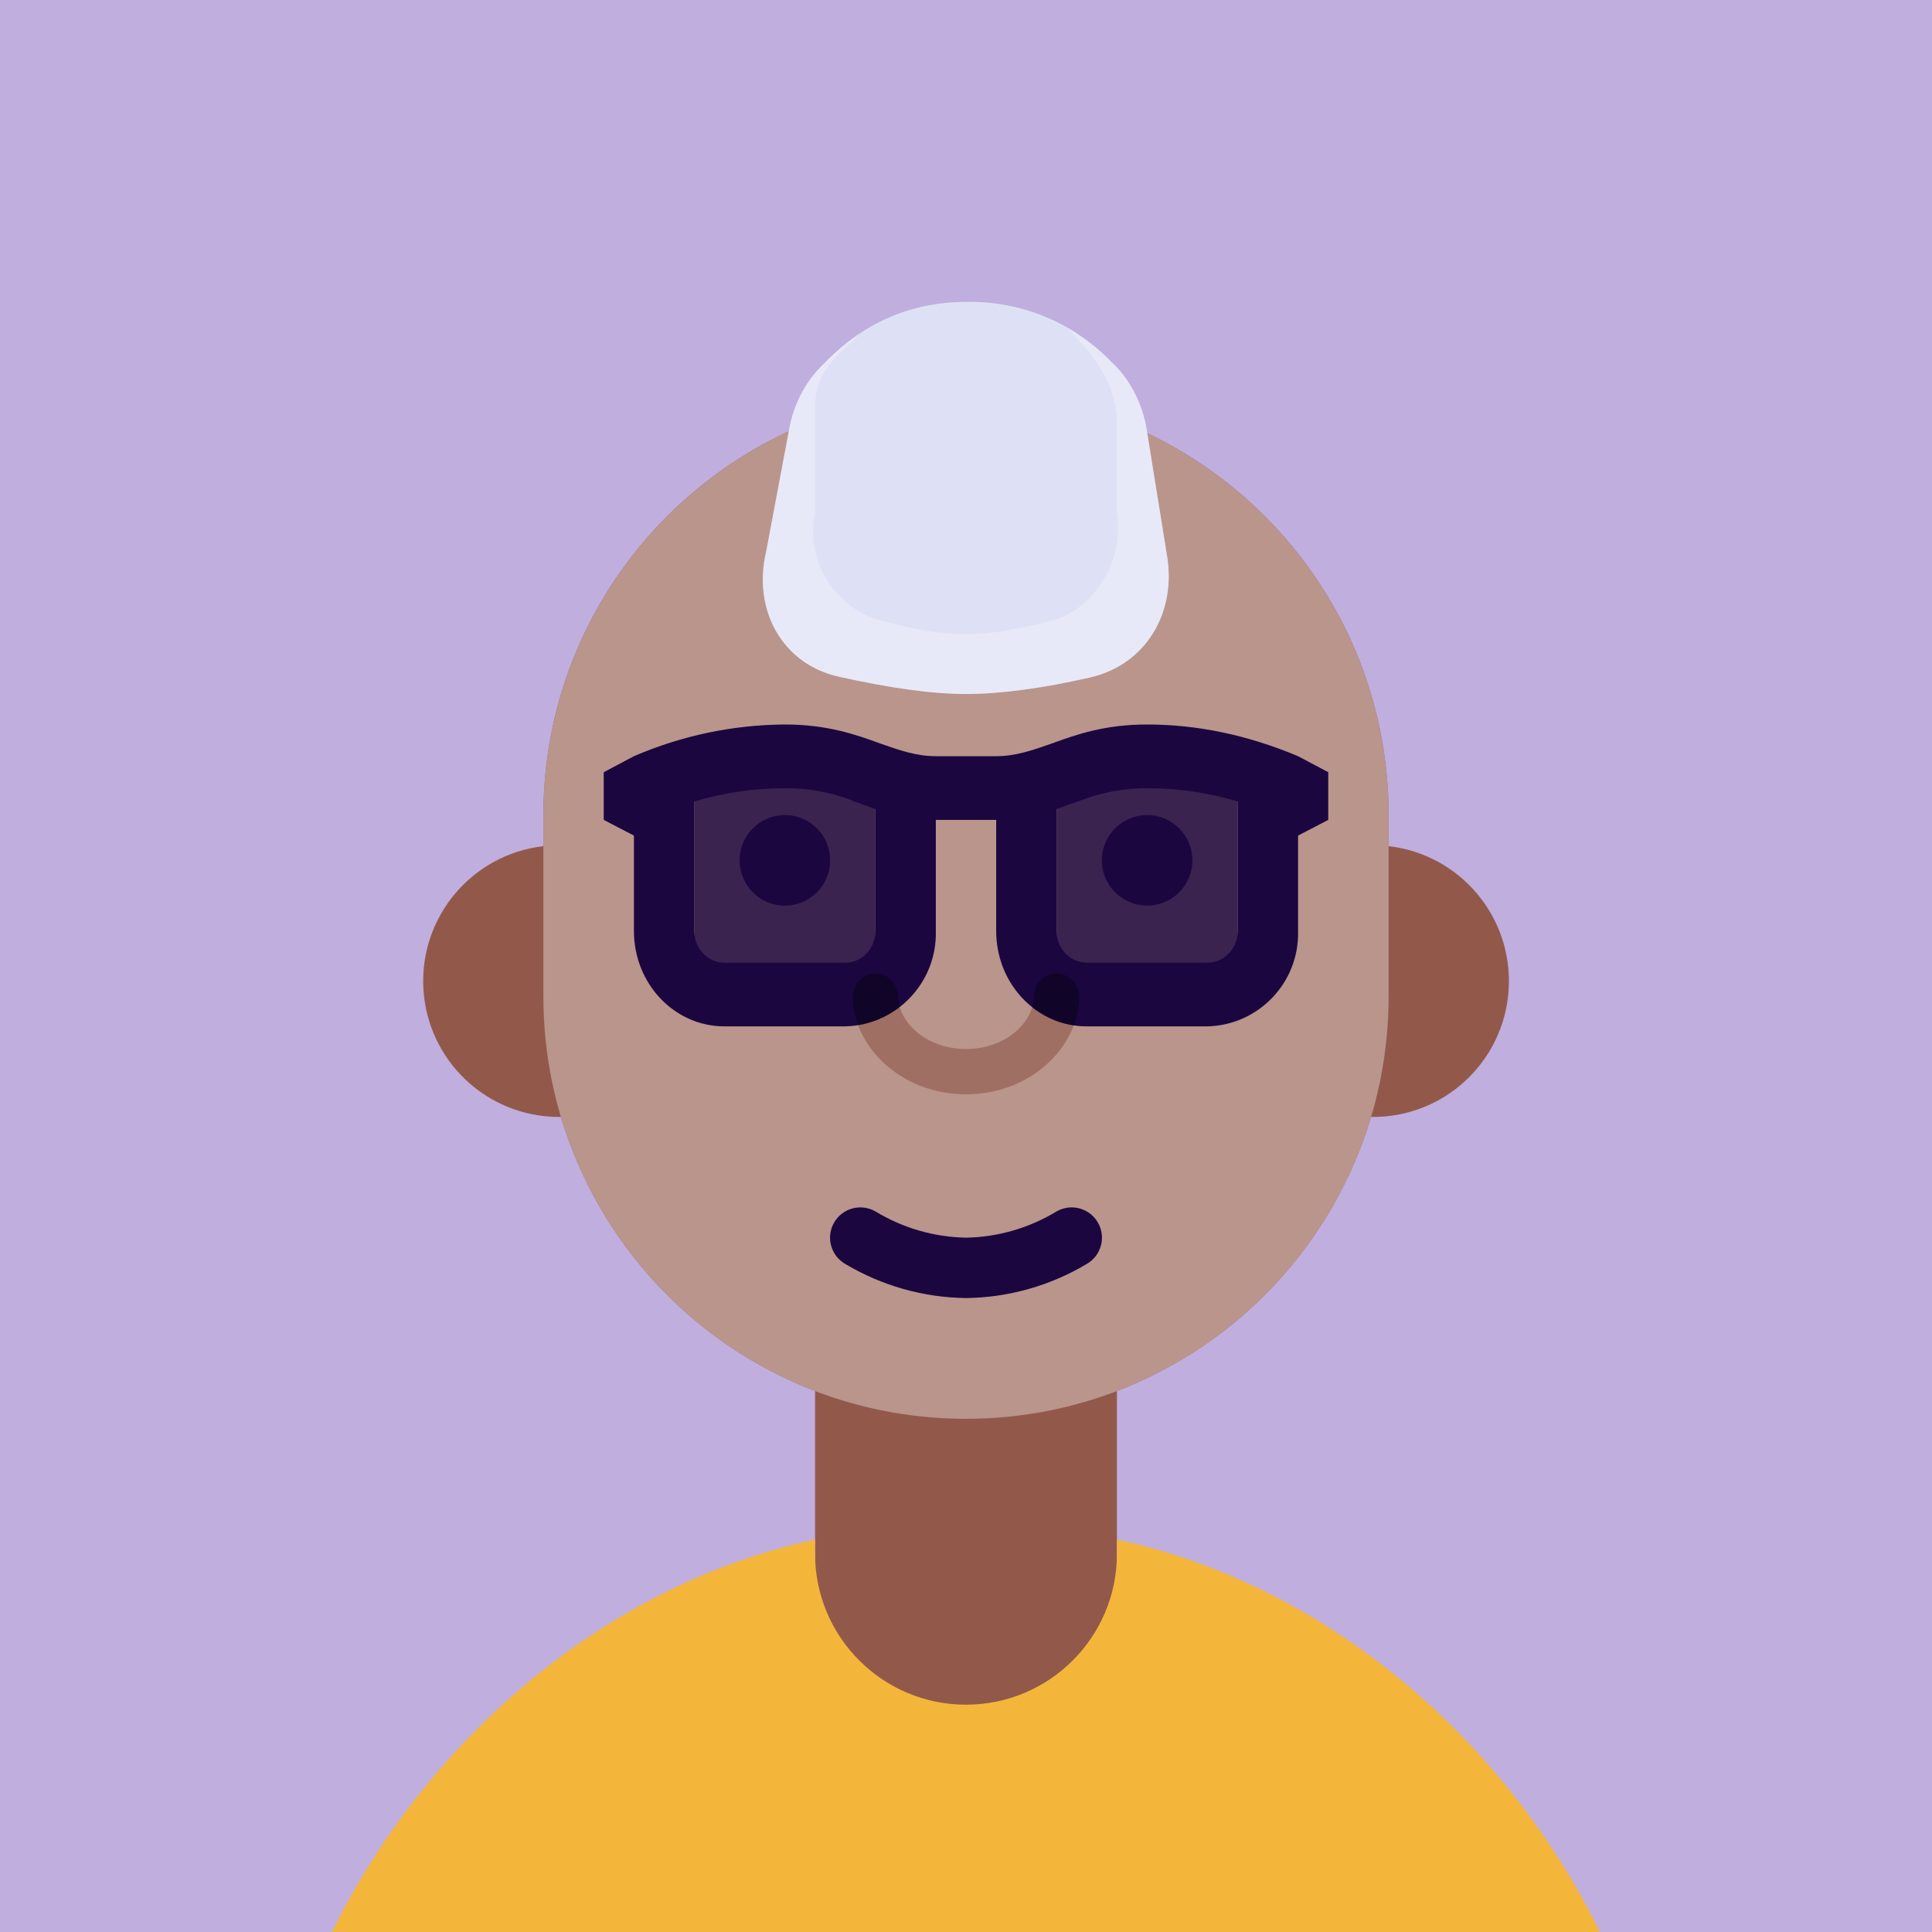
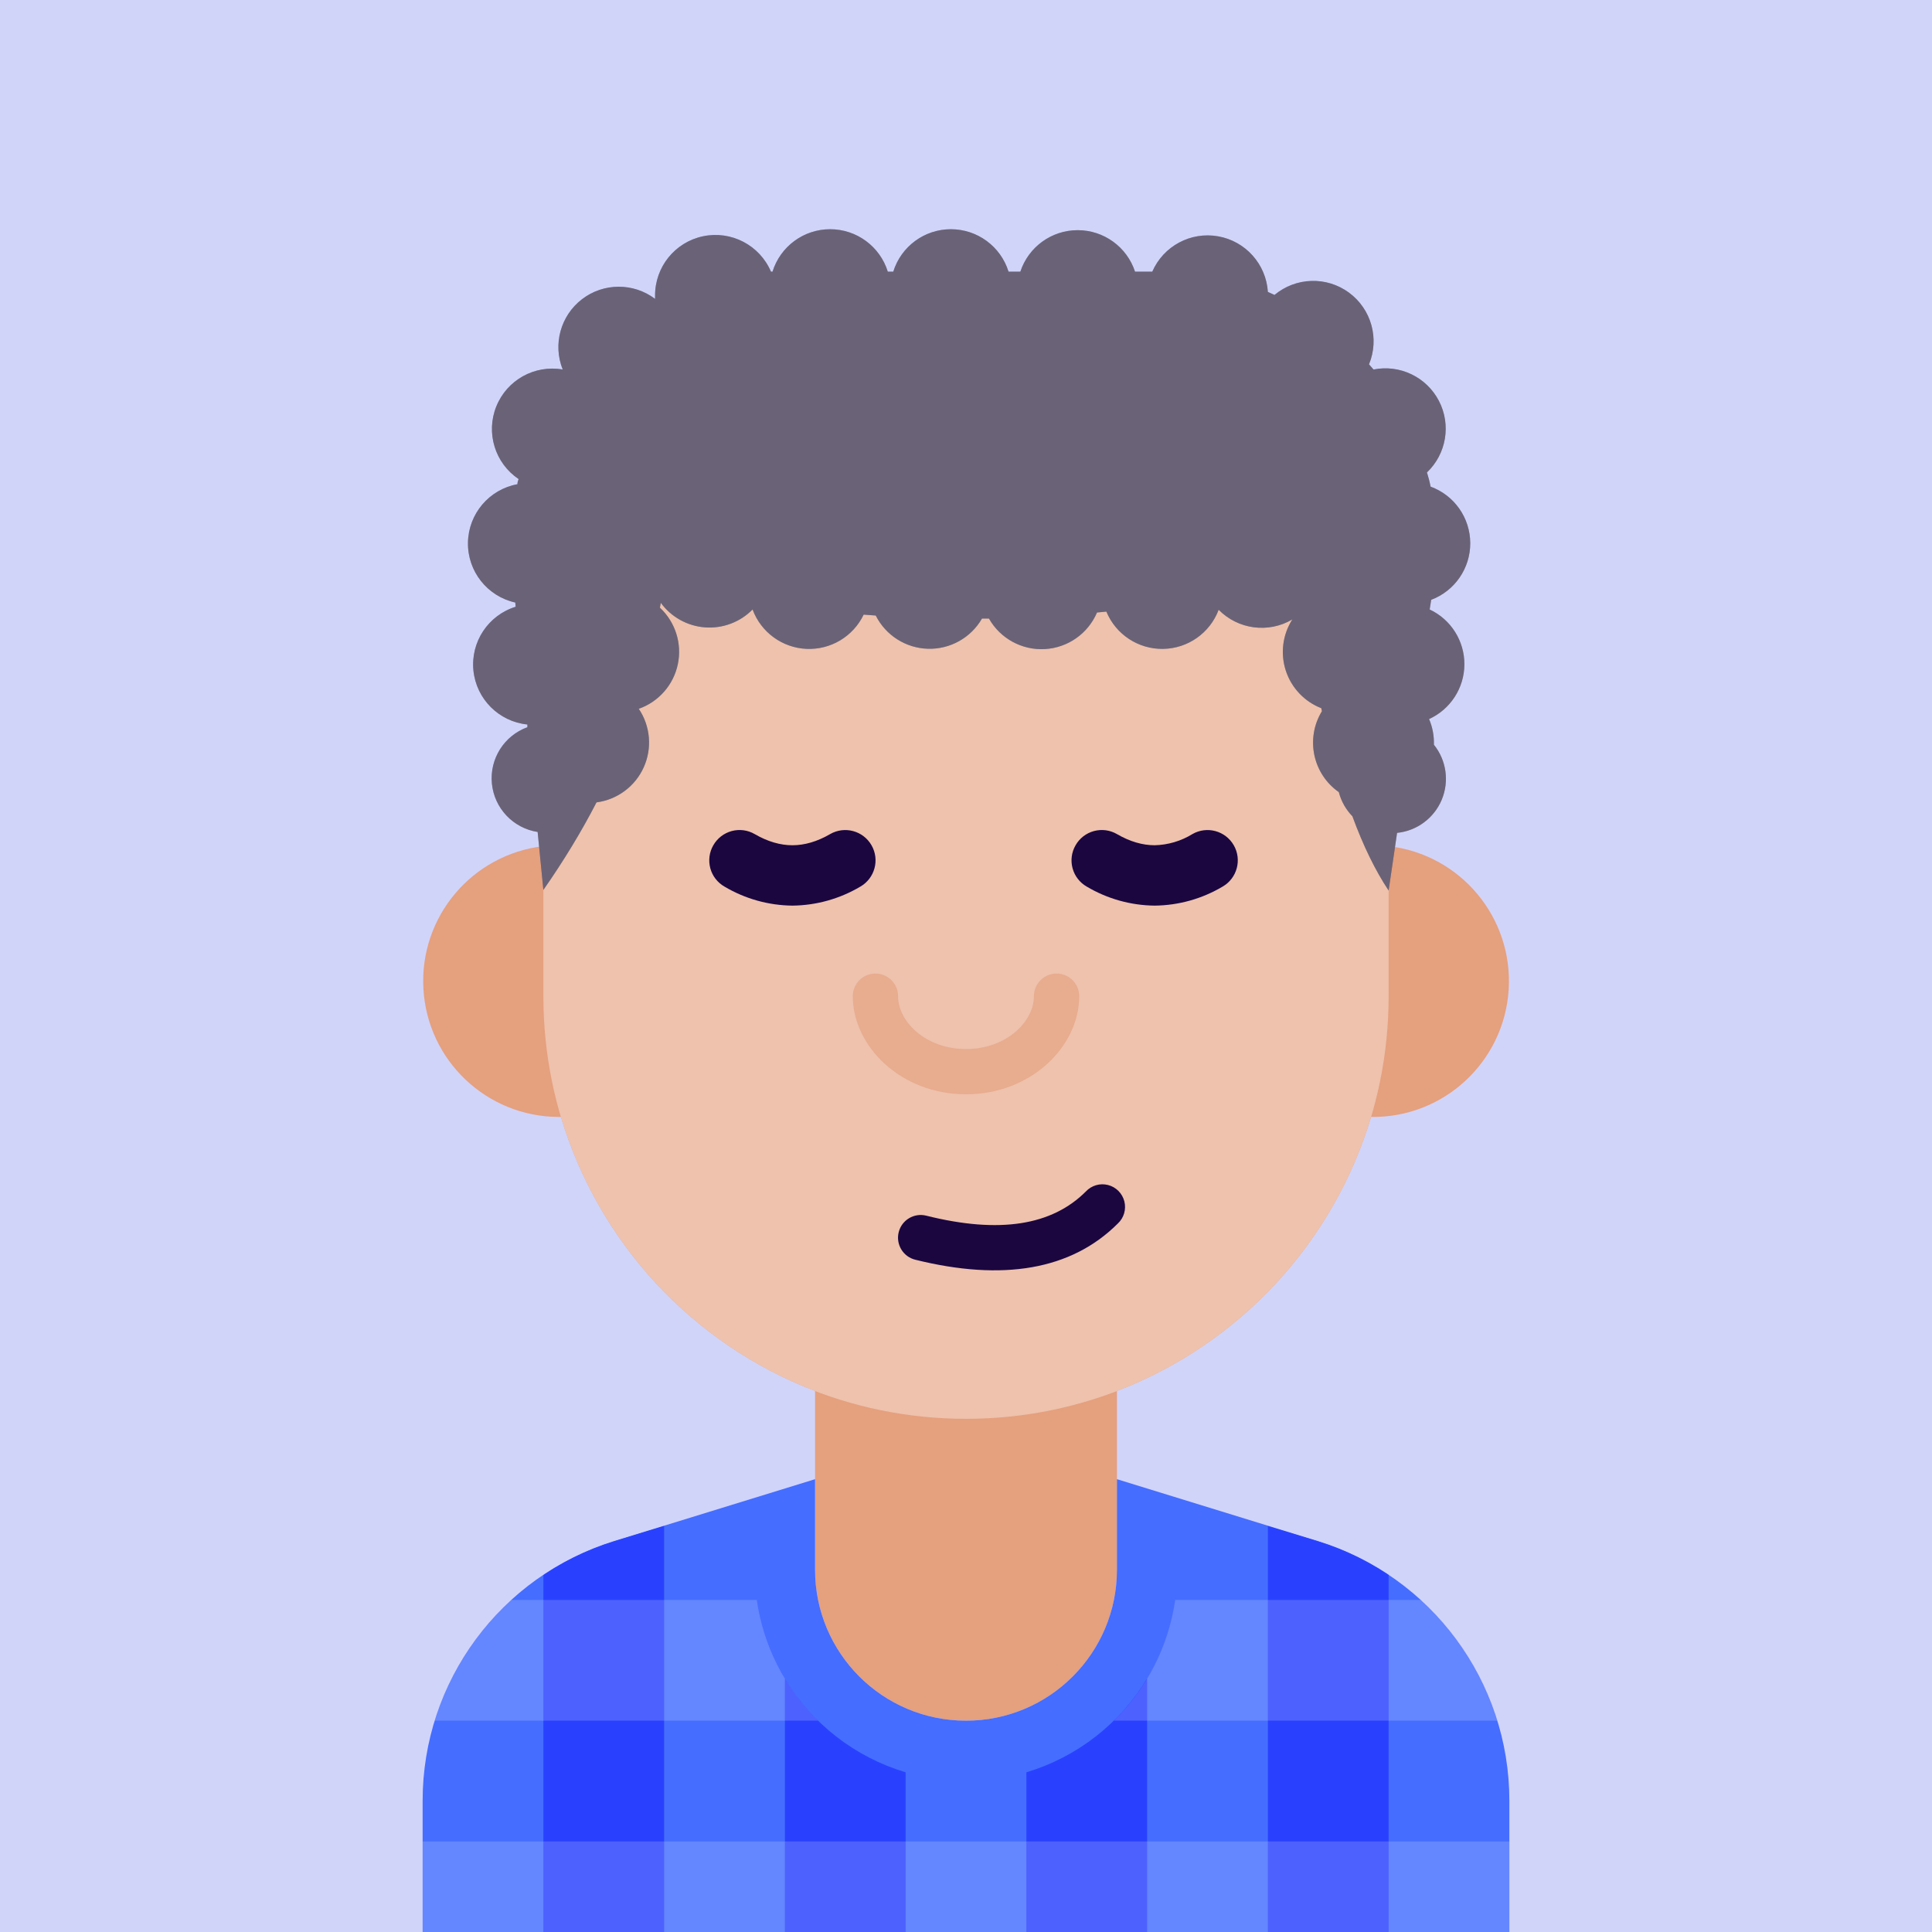
<svg xmlns="http://www.w3.org/2000/svg" viewBox="0 0 64 64" fill="none" shape-rendering="auto">
  <mask id="viewboxMask">
    <rect width="64" height="64" rx="0" ry="0" x="0" y="0" fill="#fff" />
  </mask>
  <g mask="url(#viewboxMask)">
-     <rect fill="#c0aede" width="64" height="64" x="0" y="0" />
-     <path d="M37 46.08V52a5 5 0 0 1-10 0v-5.92A14.04 14.04 0 0 1 18.58 37h-.08a4.5 4.5 0 0 1-.5-8.97V27a14 14 0 1 1 28 0v1.03a4.5 4.5 0 0 1-.58 8.97A14.04 14.04 0 0 1 37 46.08Z" fill="#92594b" />
+     <rect fill="#d1d4f9" width="64" height="64" x="0" y="0" />
+     <path d="M37 46.08V52a5 5 0 0 1-10 0v-5.92A14.04 14.04 0 0 1 18.58 37h-.08a4.5 4.5 0 0 1-.5-8.97V27a14 14 0 1 1 28 0v1.03a4.5 4.5 0 0 1-.58 8.97A14.04 14.04 0 0 1 37 46.08Z" fill="#e5a07e" />
    <mask id="personas-a" style="mask-type:luminance" maskUnits="userSpaceOnUse" x="14" y="13" width="36" height="44">
      <path d="M37 46.08V52a5 5 0 0 1-10 0v-5.92A14.04 14.04 0 0 1 18.58 37h-.08a4.5 4.5 0 0 1-.5-8.97V27a14 14 0 1 1 28 0v1.03a4.5 4.5 0 0 1-.58 8.97A14.04 14.04 0 0 1 37 46.08Z" fill="#fff" />
    </mask>
    <g mask="url(#personas-a)">
      <path d="M32 13a14 14 0 0 1 14 14v6a14 14 0 1 1-28 0v-6a14 14 0 0 1 14-14Z" fill="#fff" style="mix-blend-mode:overlay" opacity=".36" />
    </g>
    <g transform="translate(20 24)">
-       <g fill="#1B0640">
-         <path d="M6 6a1.5 1.5 0 1 0 0-3 1.5 1.5 0 0 0 0 3ZM18 6a1.5 1.5 0 1 0 0-3 1.5 1.5 0 0 0 0 3Z" />
-         <path d="M9 2H3v6h6V2ZM21 2h-6v6h6V2Z" opacity=".8" />
-         <path fill-rule="evenodd" clip-rule="evenodd" d="M13 1.05c.65 0 1.21-.2 1.84-.42C15.66.33 16.6 0 18 0c1.67 0 3.33.35 5 1.05l1 .53v1.58l-1 .52v3.16A3.08 3.08 0 0 1 20 10h-4c-1.66 0-3-1.41-3-3.16V3.16h-2v3.68A3.08 3.08 0 0 1 8 10H4c-1.66 0-3-1.41-3-3.16V3.68l-1-.52V1.58l1-.53A12.8 12.8 0 0 1 6 0c1.4 0 2.34.33 3.16.63.63.22 1.19.42 1.84.42h2ZM8.24 2.52A6.1 6.1 0 0 0 6 2.11c-1 0-2 .14-3 .44v4.3c0 .57.45 1.04 1 1.04h4c.55 0 1-.47 1-1.05V2.8l-.76-.27ZM15 2.8l.76-.27A6.1 6.1 0 0 1 18 2.11c1 0 2 .14 3 .44v4.3c0 .57-.45 1.04-1 1.04h-4c-.55 0-1-.47-1-1.05V2.8Z" />
+       <path d="M3.63 4A1 1 0 0 0 4 5.37 4.5 4.5 0 0 0 6.25 6a4.5 4.5 0 0 0 2.25-.63 1 1 0 0 0-1-1.74c-.43.25-.85.37-1.25.37S5.43 3.88 5 3.63A1 1 0 0 0 3.63 4ZM15.63 4A1 1 0 0 0 16 5.37a4.5 4.5 0 0 0 2.25.63 4.5 4.5 0 0 0 2.25-.63 1 1 0 0 0-1-1.74 2.5 2.5 0 0 1-1.25.37c-.4 0-.82-.12-1.25-.37a1 1 0 0 0-1.37.37Z" fill="#1B0640" />
+     </g>
+     <g transform="translate(2 2)">
+       <path d="M31.8 7a2 2 0 0 1 3.8 0h.57a2 2 0 0 1 3.83.67l.22.1a2 2 0 0 1 3.13 2.3l.15.17a2 2 0 0 1 1.77 3.41c.05.16.09.31.12.47a2 2 0 0 1 .02 3.75l-.05.32a2 2 0 0 1-.02 3.63 2 2 0 0 1 .16.85 1.8 1.8 0 0 1-1.22 2.92L44 27.5c-.44-.66-.84-1.48-1.2-2.46a1.8 1.8 0 0 1-.45-.8 2 2 0 0 1-.56-2.68l-.02-.1a2 2 0 0 1-.96-2.94 2 2 0 0 1-2.44-.32 2 2 0 0 1-3.72.06l-.31.03a2 2 0 0 1-3.58.2h-.23a2 2 0 0 1-3.52-.1l-.4-.03a2 2 0 0 1-3.68-.17 2 2 0 0 1-3.04-.22l-.03.16a2 2 0 0 1-.7 3.35 2 2 0 0 1-1.4 3.1c-.5.97-1.09 1.94-1.76 2.9l-.19-1.92a1.8 1.8 0 0 1-.34-3.47V22a2 2 0 0 1-.39-3.9l-.01-.14a2 2 0 0 1 .07-3.92c0-.06.02-.12.04-.17a2 2 0 0 1 1.46-3.63A2 2 0 0 1 19.7 7.9v-.1a2 2 0 0 1 3.84-.8h.05a2 2 0 0 1 3.82 0h.18a2 2 0 0 1 3.82 0h.38Z" fill="#362c47" />
+       <mask id="hairCurlyHighTop-a" style="mask-type:luminance" maskUnits="userSpaceOnUse" x="13" y="5" width="34" height="23">
+         <path d="M31.8 7a2 2 0 0 1 3.8 0h.57a2 2 0 0 1 3.83.67l.22.1a2 2 0 0 1 3.13 2.3l.15.17a2 2 0 0 1 1.77 3.41c.05.16.09.31.12.47a2 2 0 0 1 .02 3.75l-.05.32a2 2 0 0 1-.02 3.63 2 2 0 0 1 .16.85 1.8 1.8 0 0 1-1.22 2.92L44 27.5c-.44-.66-.84-1.48-1.2-2.46a1.8 1.8 0 0 1-.45-.8 2 2 0 0 1-.56-2.68l-.02-.1a2 2 0 0 1-.96-2.94 2 2 0 0 1-2.44-.32 2 2 0 0 1-3.72.06l-.31.03a2 2 0 0 1-3.58.2h-.23a2 2 0 0 1-3.52-.1l-.4-.03a2 2 0 0 1-3.68-.17 2 2 0 0 1-3.04-.22l-.03.16a2 2 0 0 1-.7 3.35 2 2 0 0 1-1.4 3.1c-.5.97-1.09 1.94-1.76 2.9l-.19-1.92a1.8 1.8 0 0 1-.34-3.47V22a2 2 0 0 1-.39-3.9l-.01-.14a2 2 0 0 1 .07-3.92c0-.06.02-.12.04-.17a2 2 0 0 1 1.46-3.63A2 2 0 0 1 19.7 7.9v-.1a2 2 0 0 1 3.84-.8h.05a2 2 0 0 1 3.82 0h.18a2 2 0 0 1 3.82 0h.38Z" fill="#fff" />
+       </mask>
+       <g mask="url(#hairCurlyHighTop-a)">
+         <path fill="#fff" d="M13 5h34v23H13z" style="mix-blend-mode:overlay" opacity=".26" />
      </g>
    </g>
-     <g transform="translate(2 2)">
-       <path d="M30.03 8a6.51 6.51 0 0 1 4.85 2.05c.56.54.96 1.32 1.1 2.14l.67 4.16c.35 1.94-.7 3.67-2.53 4.09-1.62.37-3 .55-4.12.55-1.13 0-2.55-.2-4.24-.58-1.84-.42-2.84-2.2-2.38-4.14l.79-4.2c.16-.74.53-1.43 1.03-1.93C25.83 9.5 27.3 8 30.03 8Z" fill="#dee1f5" />
-       <path d="M34.88 10.05c.56.54.96 1.32 1.1 2.14l.67 4.16c.35 1.94-.7 3.67-2.53 4.09-1.62.37-3 .55-4.12.55-1.13 0-2.55-.2-4.24-.58-1.84-.42-2.84-2.2-2.38-4.14l.79-4.2c.16-.74.53-1.43 1.03-1.93.26-.27.67-.69 1.25-1.08-.31.48-1.45.98-1.45 2.43V15a3.06 3.06 0 0 0 2.02 3.51c1.18.34 2.18.5 2.98.5.79 0 1.76-.16 2.9-.47 1.28-.35 2.35-1.89 2.1-3.53v-3c0-1.5-1.1-2.54-1.5-3l-.14-.14c.73.42 1.22.9 1.52 1.2Z" fill="#fff" style="mix-blend-mode:overlay" opacity=".26" />
-     </g>
    <g transform="translate(11 44)">
-       <path d="M16 7v.47a5 5 0 1 0 10 0V7c7.06 1.52 12.93 6.74 16 13H0C3.07 13.74 8.94 8.52 16 7Z" fill="#f3b63a" />
+       <path d="M16 5v3a5 5 0 0 0 10 0V5l6.65 2.05a9 9 0 0 1 6.35 8.6V20H3v-4.35a9 9 0 0 1 6.35-8.6L16 5Z" fill="#456dff" />
+       <path d="m11 6.54-1.65.5A9 9 0 0 0 7 8.17V20h4V6.54ZM15 20h4v-5.29a7.02 7.02 0 0 1-4-3.1V20ZM23 20h4v-8.4a7.02 7.02 0 0 1-4 3.11v5.3ZM31 20h4V8.16a9 9 0 0 0-2.35-1.12L31 6.55V20Z" style="mix-blend-mode:overlay" opacity=".4" fill="#000" />
+       <path d="M3.4 13a9.01 9.01 0 0 1 2.53-4h8.14a6.98 6.98 0 0 0 2.03 4H3.4ZM39 17v3H3v-3h36ZM36.07 9a9.01 9.01 0 0 1 2.53 4H25.9a6.98 6.98 0 0 0 2.03-4h8.14Z" style="mix-blend-mode:lighten" opacity=".17" fill="#fff" />
    </g>
    <g transform="translate(23 36)">
-       <path d="M5 5.87a1 1 0 1 1 1-1.74A6 6 0 0 0 9 5a6 6 0 0 0 3-.87 1 1 0 1 1 1 1.74A8 8 0 0 1 9 7a8 8 0 0 1-4-1.13Z" fill="#1B0640" />
+       <path d="M7.32 5.73a.75.75 0 0 1 .36-1.46c2.44.61 4.17.32 5.29-.8a.75.75 0 1 1 1.06 1.06c-1.54 1.54-3.81 1.92-6.71 1.2Z" fill="#1B0640" />
    </g>
    <g transform="translate(24 28)">
      <path d="M4.25 5a.75.75 0 0 1 1.5 0c0 .84.91 1.75 2.25 1.75 1.34 0 2.25-.91 2.25-1.75a.75.75 0 0 1 1.5 0c0 1.66-1.59 3.25-3.75 3.25S4.25 6.66 4.25 5Z" fill="#000" style="mix-blend-mode:overlay" opacity=".36" />
    </g>
    <g transform="translate(14 26)" />
  </g>
</svg>
